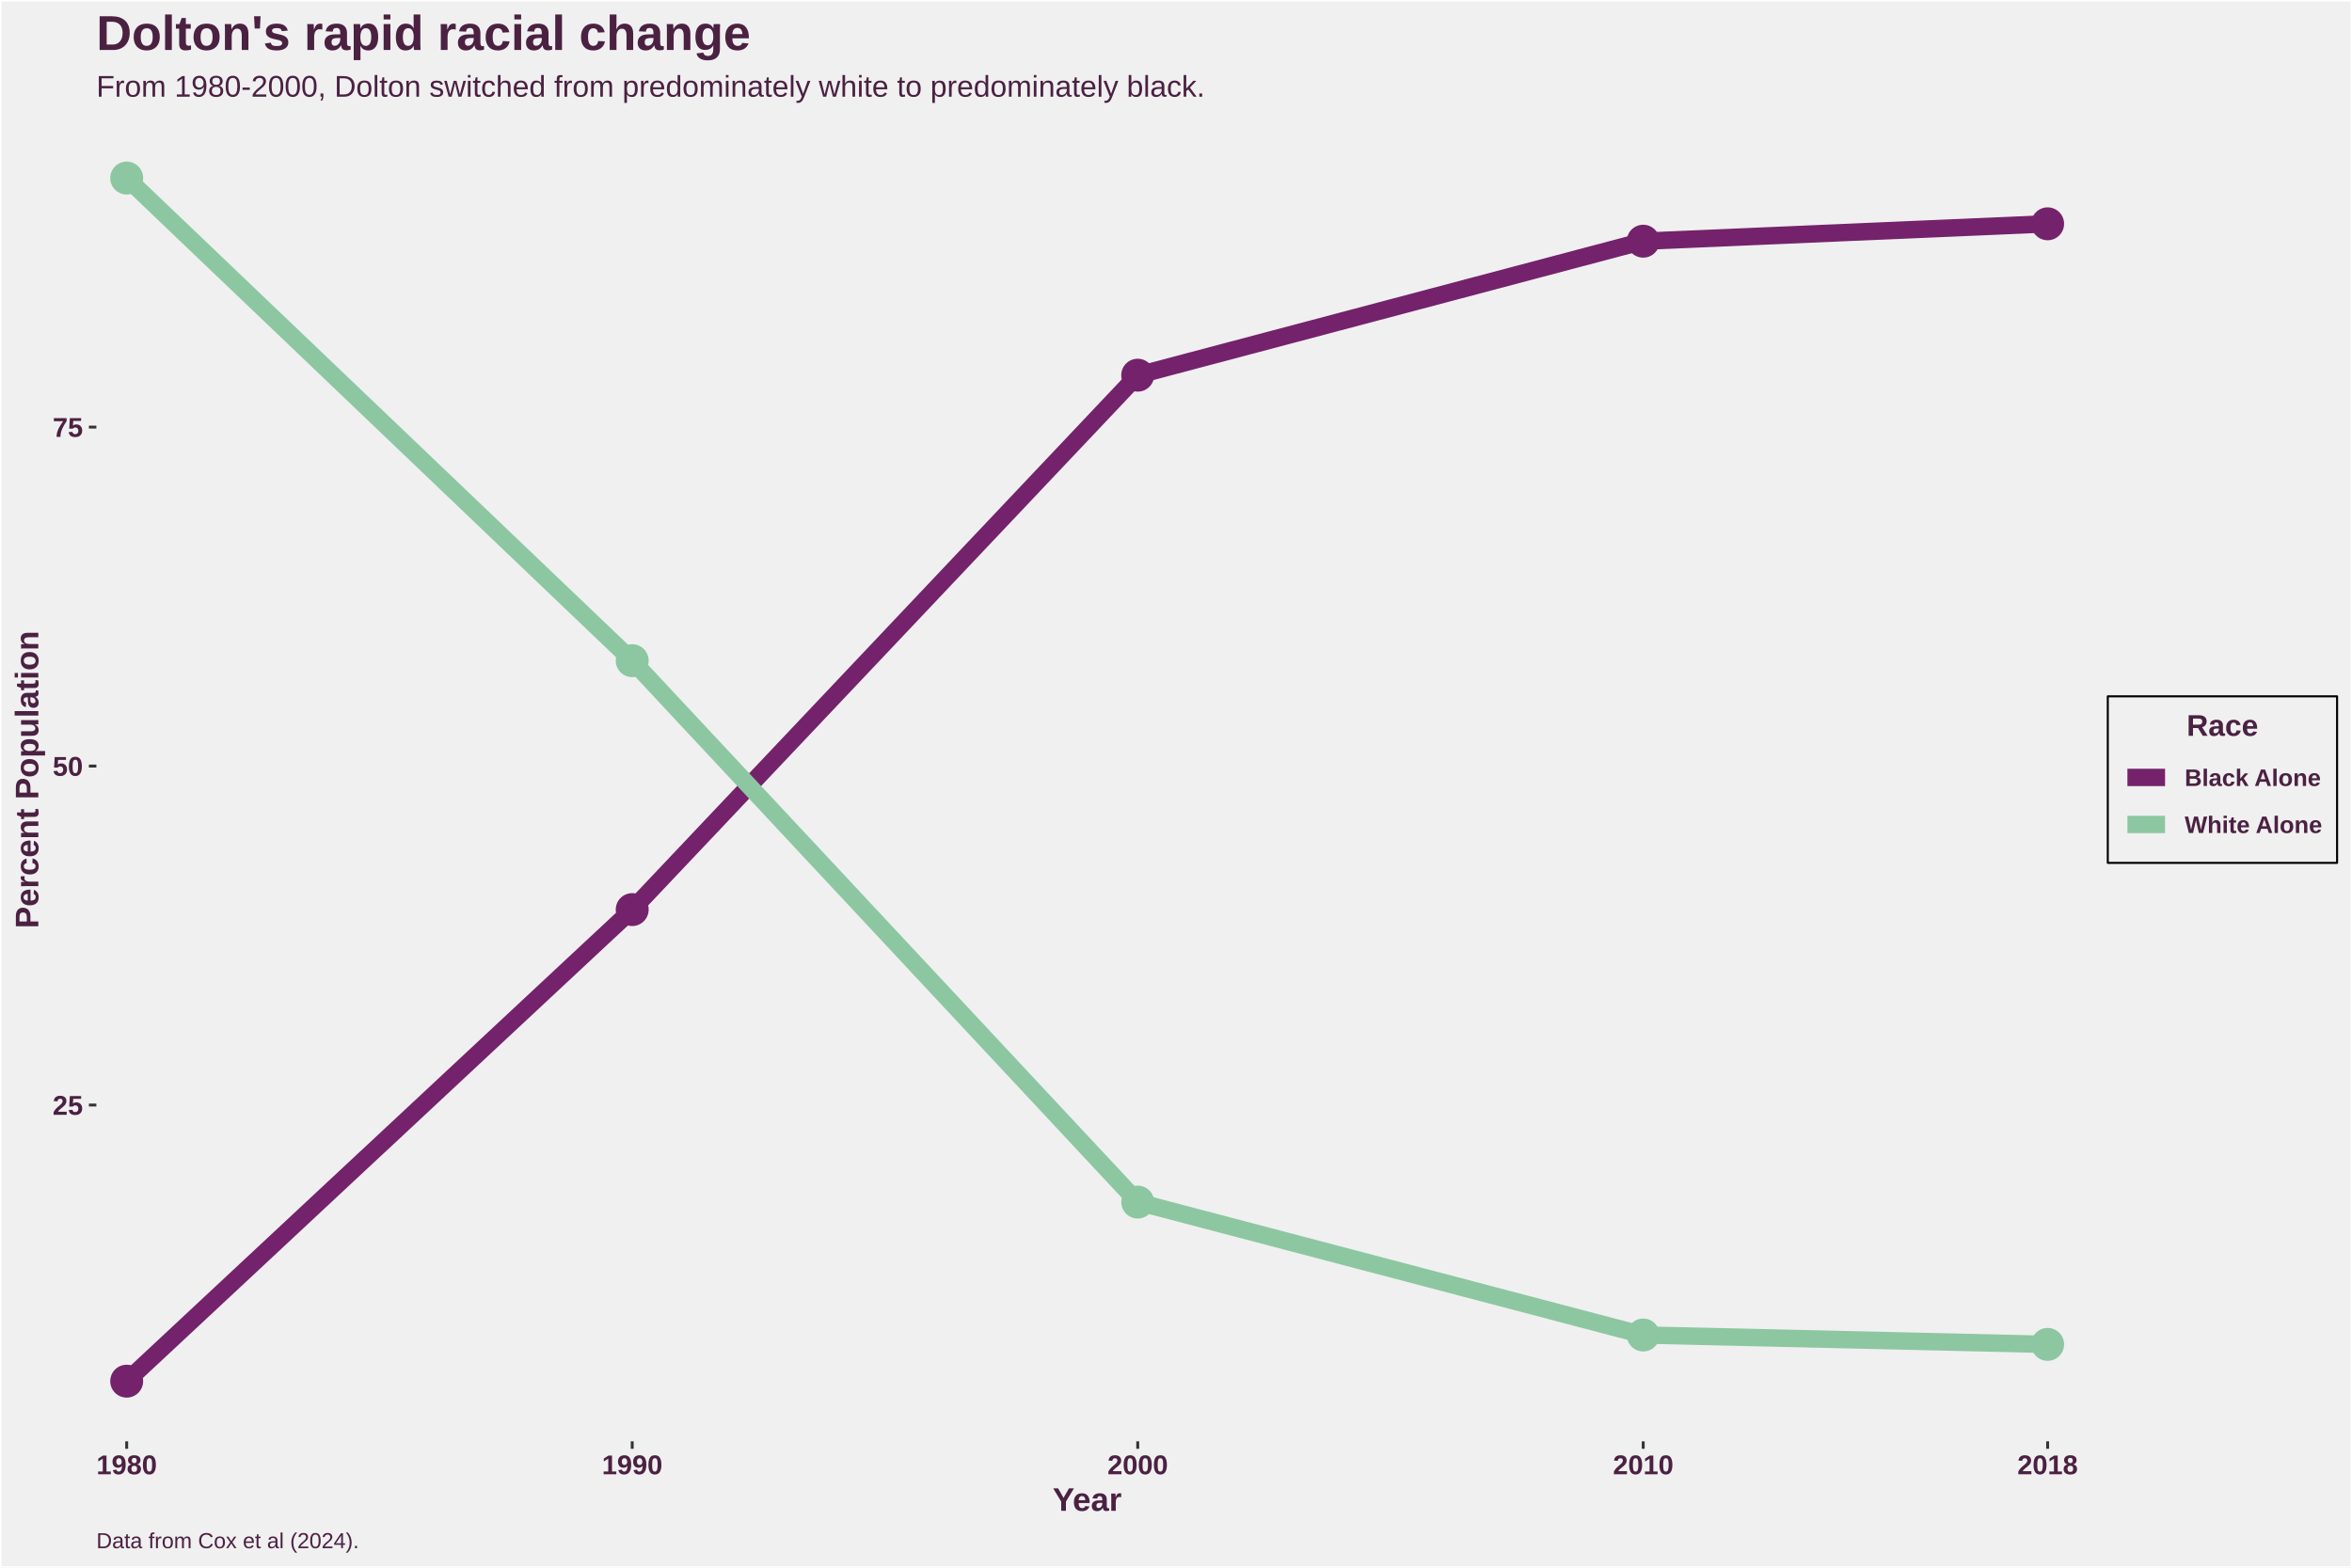
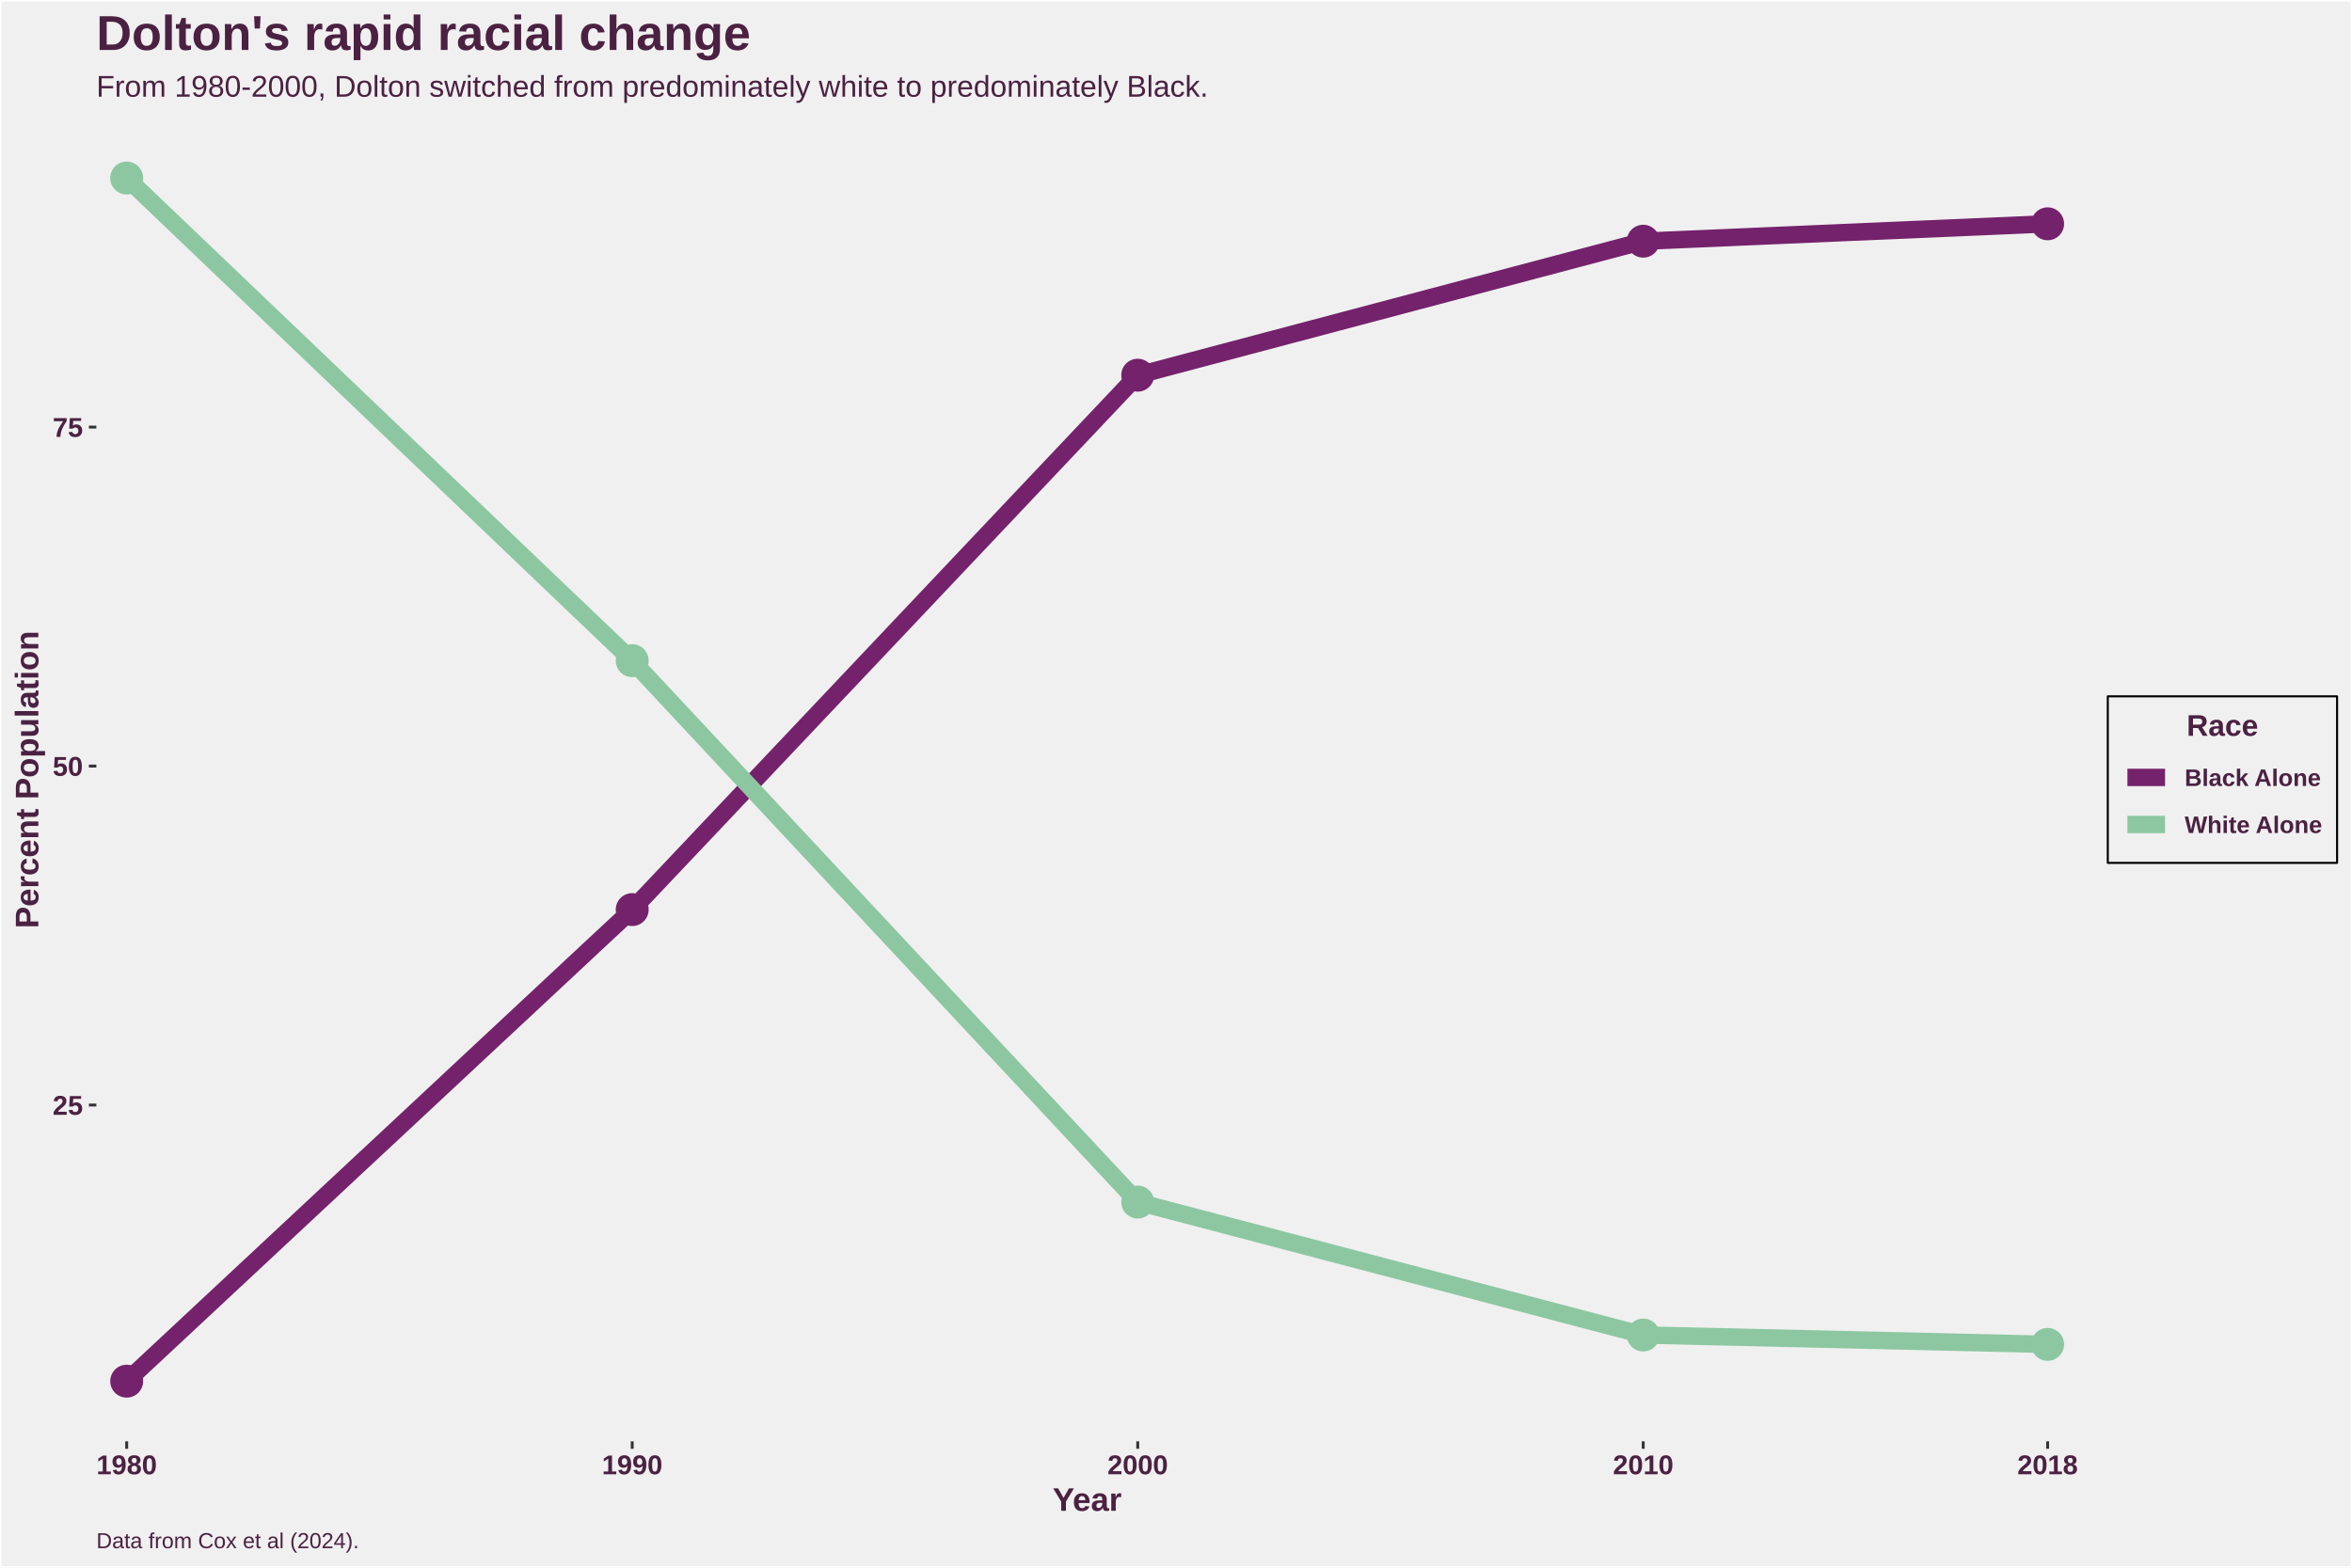
<svg xmlns="http://www.w3.org/2000/svg" class="svglite" width="864.00pt" height="576.00pt" viewBox="0 0 864.00 576.00">
  <defs>
    <style type="text/css">
    .svglite line, .svglite polyline, .svglite polygon, .svglite path, .svglite rect, .svglite circle {
      fill: none;
      stroke: #000000;
      stroke-linecap: round;
      stroke-linejoin: round;
      stroke-miterlimit: 10.00;
    }
    .svglite text {
      white-space: pre;
    }
  </style>
  </defs>
  <rect width="100%" height="100%" style="stroke: none; fill: none;" />
  <defs>
    <clipPath id="cpMC4wMHw4NjQuMDB8MC4wMHw1NzYuMDA=">
      <rect x="0.00" y="0.00" width="864.00" height="576.00" />
    </clipPath>
  </defs>
  <g clip-path="url(#cpMC4wMHw4NjQuMDB8MC4wMHw1NzYuMDA=)">
    <rect x="0.00" y="0.00" width="864.00" height="576.00" style="stroke-width: 1.07; stroke: #FFFFFF;" />
  </g>
  <defs>
    <clipPath id="cpMzUuNDB8NzYzLjM0fDQzLjMyfDUyOS41Nw==">
      <rect x="35.40" y="43.32" width="727.94" height="486.25" />
    </clipPath>
  </defs>
  <g clip-path="url(#cpMzUuNDB8NzYzLjM0fDQzLjMyfDUyOS41Nw==)">
    <rect x="35.40" y="43.32" width="727.94" height="486.25" style="stroke-width: 1.07; stroke: none;" />
    <polyline points="46.54,507.47 232.24,334.20 417.94,137.85 603.63,88.62 752.19,82.23 " style="stroke-width: 6.40; stroke: #74226C; stroke-linecap: butt;" />
    <polyline points="46.54,65.42 232.24,242.75 417.94,441.67 603.63,490.51 752.19,493.95 " style="stroke-width: 6.40; stroke: #8CC7A1; stroke-linecap: butt;" />
    <circle cx="46.54" cy="65.42" r="5.69" style="stroke-width: 0.71; stroke: #8CC7A1; fill: #8CC7A1;" />
    <circle cx="232.24" cy="242.75" r="5.69" style="stroke-width: 0.71; stroke: #8CC7A1; fill: #8CC7A1;" />
    <circle cx="417.94" cy="441.67" r="5.69" style="stroke-width: 0.71; stroke: #8CC7A1; fill: #8CC7A1;" />
    <circle cx="603.63" cy="490.51" r="5.69" style="stroke-width: 0.71; stroke: #8CC7A1; fill: #8CC7A1;" />
    <circle cx="752.19" cy="493.95" r="5.69" style="stroke-width: 0.71; stroke: #8CC7A1; fill: #8CC7A1;" />
    <circle cx="46.54" cy="507.47" r="5.69" style="stroke-width: 0.71; stroke: #74226C; fill: #74226C;" />
    <circle cx="232.24" cy="334.20" r="5.69" style="stroke-width: 0.71; stroke: #74226C; fill: #74226C;" />
    <circle cx="417.94" cy="137.85" r="5.69" style="stroke-width: 0.71; stroke: #74226C; fill: #74226C;" />
    <circle cx="603.63" cy="88.62" r="5.69" style="stroke-width: 0.71; stroke: #74226C; fill: #74226C;" />
    <circle cx="752.19" cy="82.23" r="5.69" style="stroke-width: 0.71; stroke: #74226C; fill: #74226C;" />
  </g>
  <g clip-path="url(#cpMC4wMHw4NjQuMDB8MC4wMHw1NzYuMDA=)">
    <text x="30.47" y="409.59" text-anchor="end" style="font-size: 10.00px; font-weight: bold;fill: #4B2142; font-family: &quot;Arial&quot;;" textLength="11.13px" lengthAdjust="spacingAndGlyphs">25</text>
    <text x="30.47" y="285.05" text-anchor="end" style="font-size: 10.00px; font-weight: bold;fill: #4B2142; font-family: &quot;Arial&quot;;" textLength="11.13px" lengthAdjust="spacingAndGlyphs">50</text>
    <text x="30.47" y="160.51" text-anchor="end" style="font-size: 10.00px; font-weight: bold;fill: #4B2142; font-family: &quot;Arial&quot;;" textLength="11.13px" lengthAdjust="spacingAndGlyphs">75</text>
    <polyline points="32.66,406.01 35.40,406.01 " style="stroke-width: 1.07; stroke: #333333; stroke-linecap: butt;" />
    <polyline points="32.66,281.47 35.40,281.47 " style="stroke-width: 1.07; stroke: #333333; stroke-linecap: butt;" />
    <polyline points="32.66,156.93 35.40,156.93 " style="stroke-width: 1.07; stroke: #333333; stroke-linecap: butt;" />
    <polyline points="46.54,532.31 46.54,529.57 " style="stroke-width: 1.07; stroke: #333333; stroke-linecap: butt;" />
    <polyline points="232.24,532.31 232.24,529.57 " style="stroke-width: 1.07; stroke: #333333; stroke-linecap: butt;" />
    <polyline points="417.94,532.31 417.94,529.57 " style="stroke-width: 1.07; stroke: #333333; stroke-linecap: butt;" />
    <polyline points="603.63,532.31 603.63,529.57 " style="stroke-width: 1.07; stroke: #333333; stroke-linecap: butt;" />
    <polyline points="752.19,532.31 752.19,529.57 " style="stroke-width: 1.07; stroke: #333333; stroke-linecap: butt;" />
    <text x="46.54" y="541.67" text-anchor="middle" style="font-size: 10.00px; font-weight: bold;fill: #4B2142; font-family: &quot;Arial&quot;;" textLength="22.26px" lengthAdjust="spacingAndGlyphs">1980</text>
    <text x="232.24" y="541.67" text-anchor="middle" style="font-size: 10.00px; font-weight: bold;fill: #4B2142; font-family: &quot;Arial&quot;;" textLength="22.26px" lengthAdjust="spacingAndGlyphs">1990</text>
    <text x="417.94" y="541.67" text-anchor="middle" style="font-size: 10.00px; font-weight: bold;fill: #4B2142; font-family: &quot;Arial&quot;;" textLength="22.26px" lengthAdjust="spacingAndGlyphs">2000</text>
    <text x="603.63" y="541.67" text-anchor="middle" style="font-size: 10.00px; font-weight: bold;fill: #4B2142; font-family: &quot;Arial&quot;;" textLength="22.26px" lengthAdjust="spacingAndGlyphs">2010</text>
    <text x="752.19" y="541.67" text-anchor="middle" style="font-size: 10.00px; font-weight: bold;fill: #4B2142; font-family: &quot;Arial&quot;;" textLength="22.26px" lengthAdjust="spacingAndGlyphs">2018</text>
    <text x="399.37" y="555.11" text-anchor="middle" style="font-size: 12.00px; font-weight: bold;fill: #4B2142; font-family: &quot;Arial&quot;;" textLength="25.37px" lengthAdjust="spacingAndGlyphs">Year</text>
    <text transform="translate(14.08,286.44) rotate(-90)" text-anchor="middle" style="font-size: 12.00px; font-weight: bold;fill: #4B2142; font-family: &quot;Arial&quot;;" textLength="109.35px" lengthAdjust="spacingAndGlyphs">Percent Population</text>
    <rect x="774.29" y="255.85" width="84.23" height="61.19" style="stroke-width: 0.75;" />
    <rect x="774.29" y="255.85" width="84.23" height="61.19" style="stroke-width: 1.07; stroke: none;" />
    <text x="816.41" y="270.36" text-anchor="middle" style="font-size: 11.00px; font-weight: bold;fill: #4B2142; font-family: &quot;Arial&quot;;" textLength="26.30px" lengthAdjust="spacingAndGlyphs">Race</text>
    <line x1="781.50" y1="285.64" x2="795.33" y2="285.64" style="stroke-width: 6.40; stroke: #74226C; stroke-linecap: butt;" />
    <line x1="781.50" y1="302.92" x2="795.33" y2="302.92" style="stroke-width: 6.40; stroke: #8CC7A1; stroke-linecap: butt;" />
    <text x="802.53" y="288.79" style="font-size: 8.80px; font-weight: bold;fill: #4B2142; font-family: &quot;Arial&quot;;" textLength="50.05px" lengthAdjust="spacingAndGlyphs">Black Alone</text>
    <text x="802.53" y="306.07" style="font-size: 8.80px; font-weight: bold;fill: #4B2142; font-family: &quot;Arial&quot;;" textLength="50.51px" lengthAdjust="spacingAndGlyphs">White Alone</text>
-     <text x="35.40" y="35.52" style="font-size: 11.00px;fill: #4B2142; font-family: &quot;Arial&quot;;" textLength="407.34px" lengthAdjust="spacingAndGlyphs">From 1980-2000, Dolton switched from predominately white to predominately black.</text>
+     <text x="35.40" y="35.52" style="font-size: 11.00px;fill: #4B2142; font-family: &quot;Arial&quot;;" textLength="408.56px" lengthAdjust="spacingAndGlyphs">From 1980-2000, Dolton switched from predominately white to predominately Black.</text>
    <text x="35.40" y="18.37" style="font-size: 18.00px; font-weight: bold;fill: #4B2142; font-family: &quot;Arial&quot;;" textLength="240.33px" lengthAdjust="spacingAndGlyphs">Dolton's rapid racial change</text>
    <text x="35.40" y="568.84" style="font-size: 8.00px;fill: #4B2142; font-family: &quot;Arial&quot;;" textLength="96.50px" lengthAdjust="spacingAndGlyphs">Data from Cox et al (2024).</text>
  </g>
</svg>
